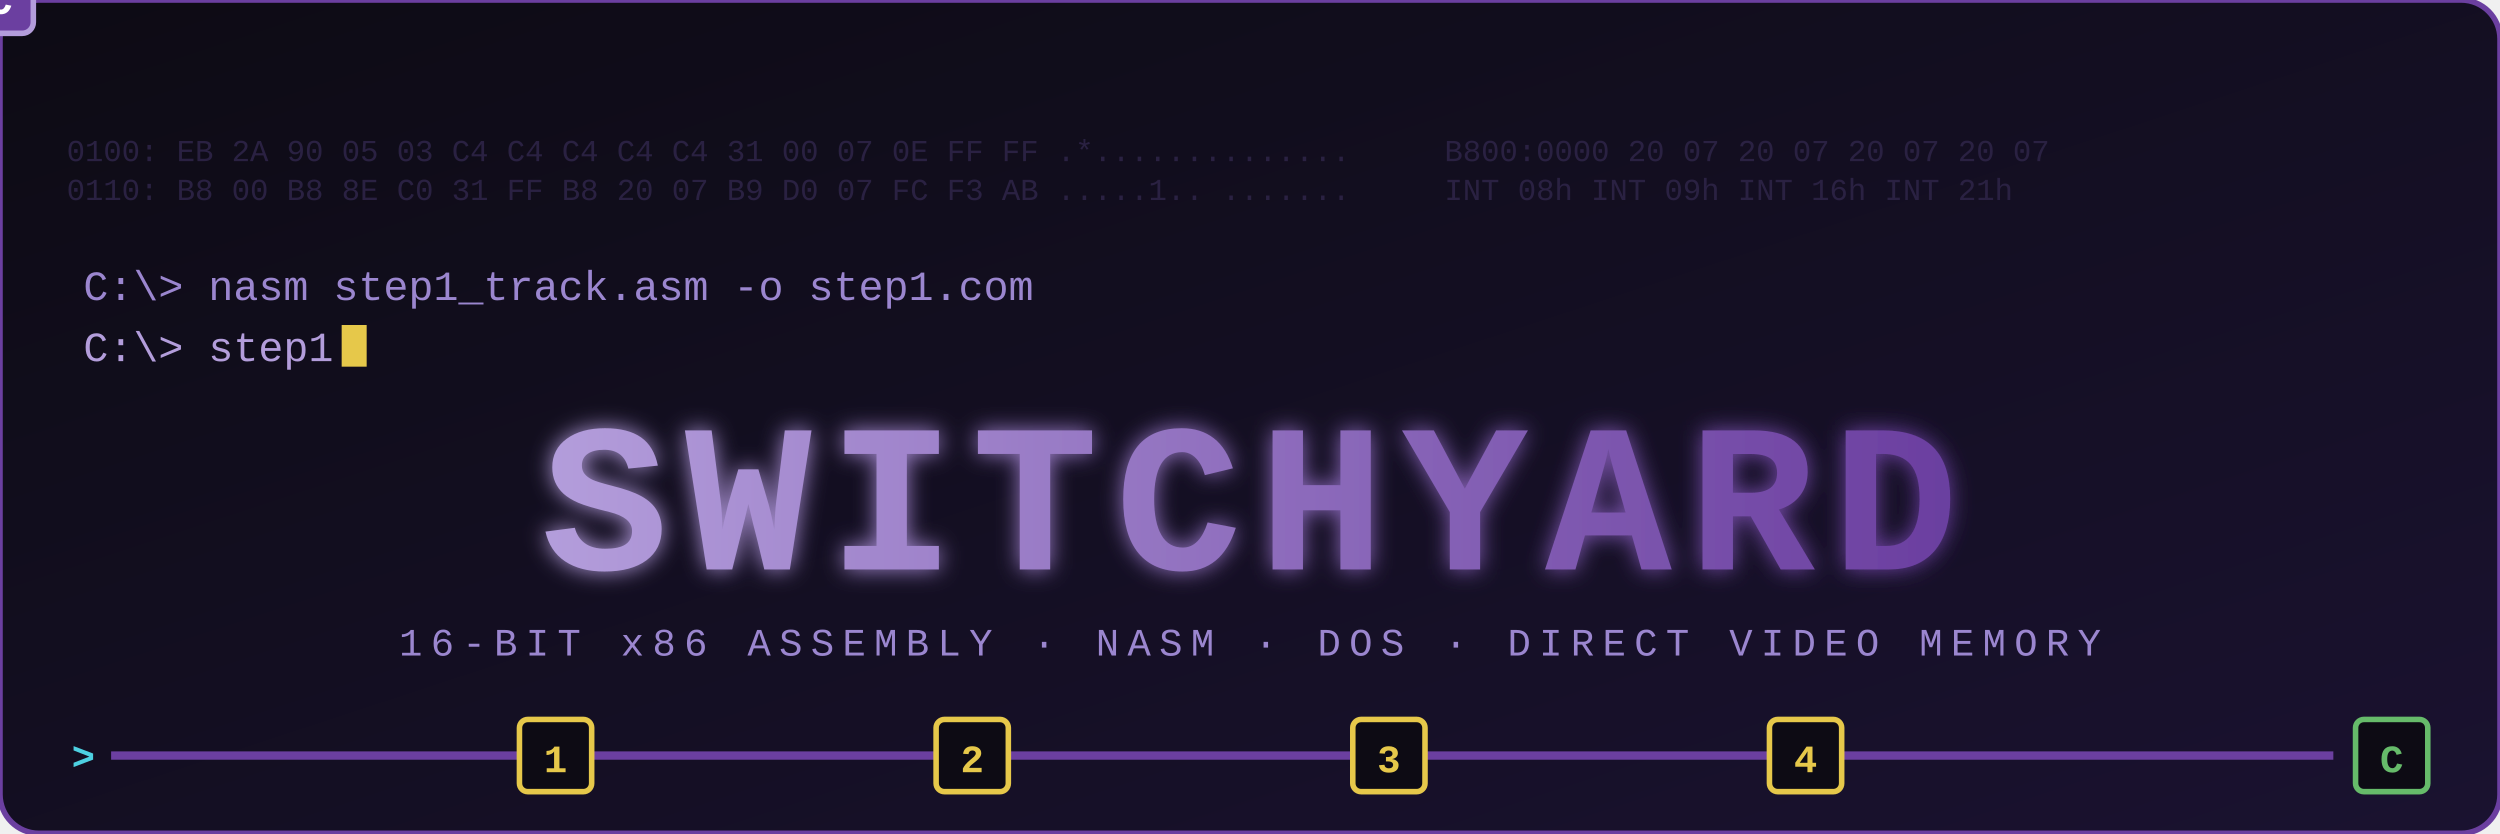
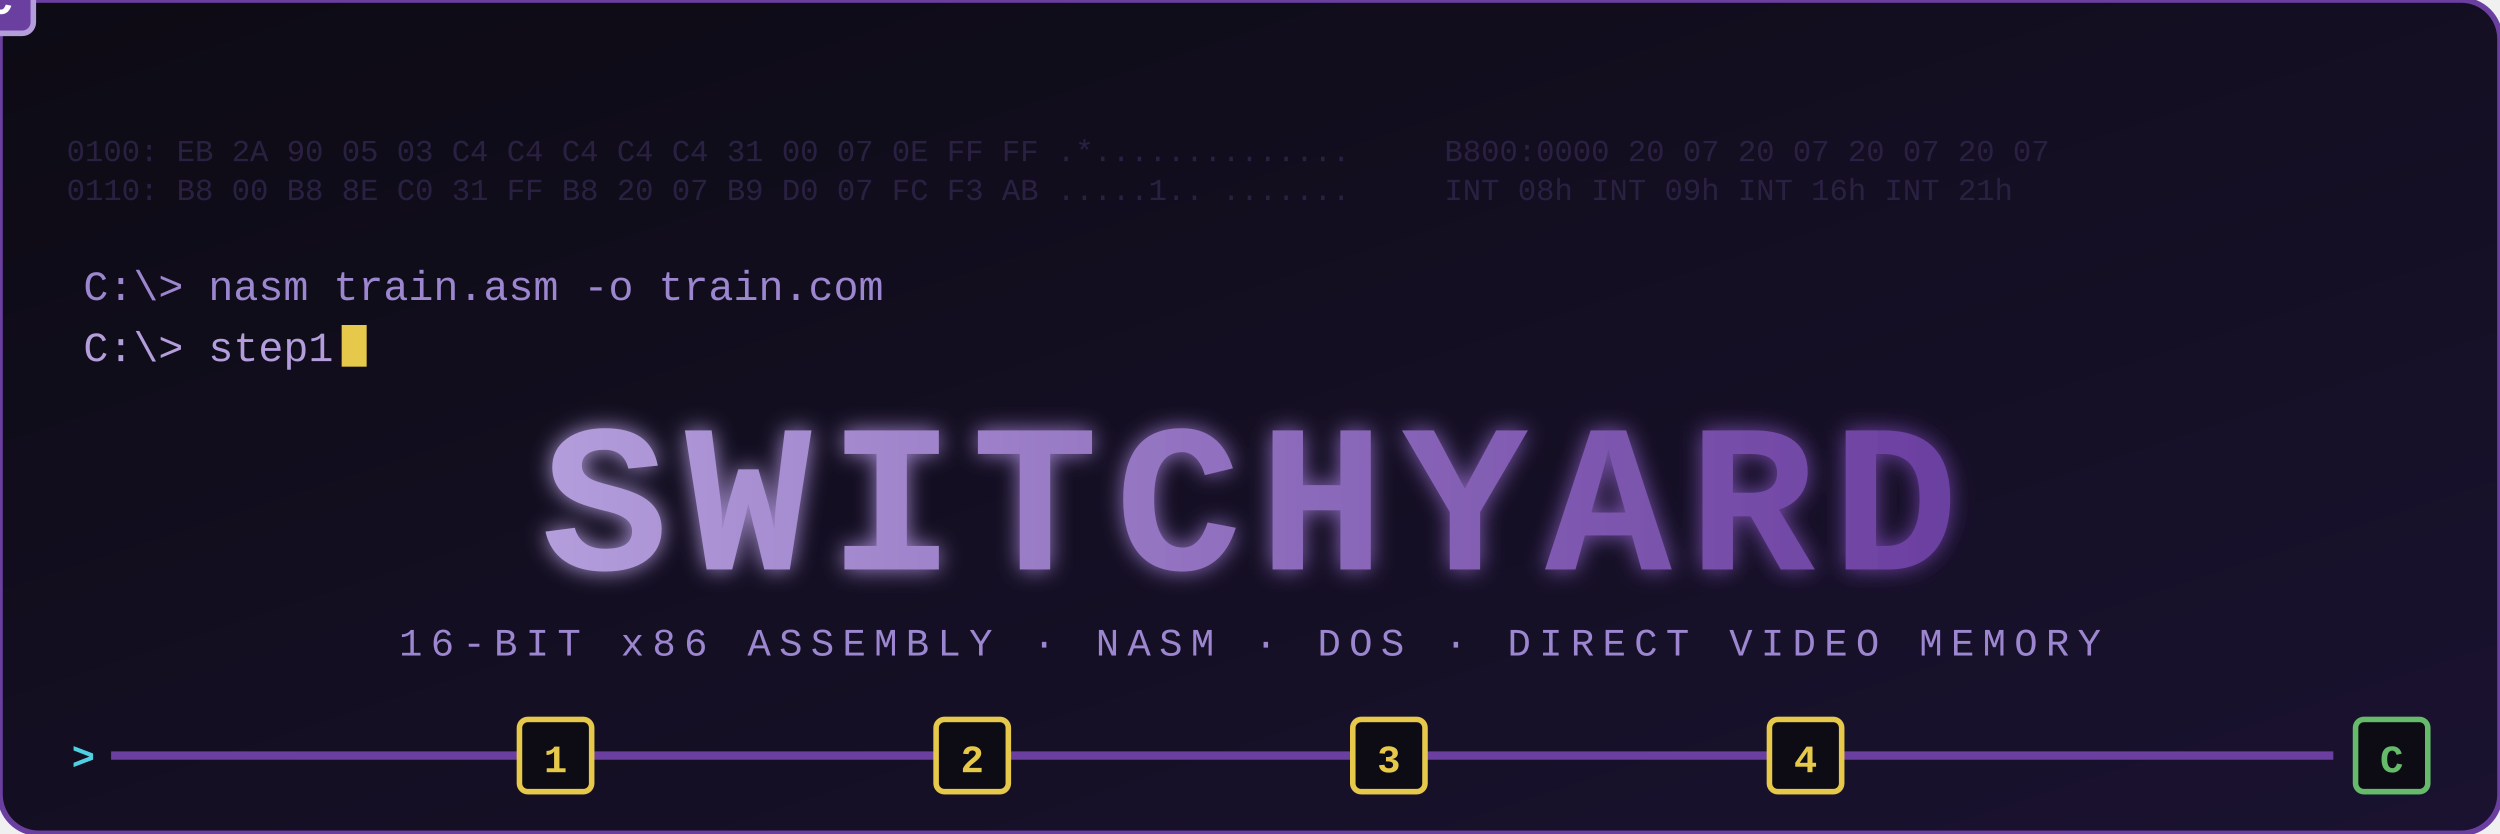
<svg xmlns="http://www.w3.org/2000/svg" viewBox="0 0 900 300" width="900" height="300" role="img" aria-label="SwitchYard animated assembly banner">
  <defs>
    <linearGradient id="bg" x1="0" y1="0" x2="1" y2="1">
      <stop offset="0" stop-color="#0d0b14" />
      <stop offset="1" stop-color="#1a1230" />
    </linearGradient>
    <linearGradient id="title" x1="0" y1="0" x2="1" y2="0">
      <stop offset="0" stop-color="#B39DDB" />
      <stop offset="1" stop-color="#6B3FA0" />
    </linearGradient>
    <filter id="glow" x="-20%" y="-50%" width="140%" height="200%">
      <feGaussianBlur stdDeviation="4" result="b" />
      <feMerge>
        <feMergeNode in="b" />
        <feMergeNode in="SourceGraphic" />
      </feMerge>
    </filter>
  </defs>
  <rect width="900" height="300" rx="14" fill="url(#bg)" stroke="#6B3FA0" stroke-width="2" />
  <g font-family="Courier New, Consolas, monospace" font-size="11" fill="#2a2142">
    <text x="24" y="58">0100: EB 2A 90 05 03 C4 C4 C4  C4 C4 31 00 07 0E FF FF  .*..............</text>
    <text x="24" y="72">0110: B8 00 B8 8E C0 31 FF B8  20 07 B9 D0 07 FC F3 AB  .....1.. .......</text>
    <text x="520" y="58">B800:0000  20 07 20 07 20 07 20 07</text>
    <text x="520" y="72">INT 08h  INT 09h  INT 16h  INT 21h</text>
  </g>
  <g font-family="Courier New, Consolas, monospace" font-size="15">
-     <text x="30" y="108" fill="#9B86CF">C:\&gt; nasm step1_track.asm -o step1.com</text>
+     <text x="30" y="108" fill="#9B86CF">C:\&gt; nasm train.asm -o train.com</text>
    <text x="30" y="130" fill="#B39DDB">C:\&gt; step1<tspan fill="#E6C84A"> </tspan>
    </text>
    <rect x="123" y="117" width="9" height="15" fill="#E6C84A">
      <animate attributeName="opacity" values="1;0" calcMode="discrete" dur="1s" repeatCount="indefinite" />
    </rect>
  </g>
  <text x="450" y="205" text-anchor="middle" font-family="Courier New, Consolas, monospace" font-size="76" font-weight="bold" letter-spacing="6" fill="url(#title)" filter="url(#glow)">SWITCHYARD</text>
  <text x="450" y="236" text-anchor="middle" font-family="Courier New, Consolas, monospace" font-size="14" letter-spacing="3" fill="#9B86CF">16-BIT x86 ASSEMBLY  ·  NASM  ·  DOS  ·  DIRECT VIDEO MEMORY</text>
  <g stroke="#6B3FA0" stroke-width="3" fill="none">
    <line x1="40" y1="272" x2="840" y2="272" />
  </g>
  <g font-family="Courier New, Consolas, monospace" font-size="14" font-weight="bold" text-anchor="middle">
    <text x="30" y="277" fill="#4DD0E1">&gt;</text>
    <g fill="#0d0b14" stroke="#E6C84A" stroke-width="2">
      <rect x="187" y="259" width="26" height="26" rx="3" />
      <rect x="337" y="259" width="26" height="26" rx="3" />
      <rect x="487" y="259" width="26" height="26" rx="3" />
      <rect x="637" y="259" width="26" height="26" rx="3" />
    </g>
    <g fill="#E6C84A">
      <text x="200" y="278">1</text>
      <text x="350" y="278">2</text>
      <text x="500" y="278">3</text>
      <text x="650" y="278">4</text>
    </g>
    <rect x="848" y="259" width="26" height="26" rx="3" fill="#0d0b14" stroke="#66BB6A" stroke-width="2" />
    <text x="861" y="278" fill="#66BB6A">C</text>
  </g>
  <g>
    <rect x="-12" y="-12" width="24" height="24" rx="4" fill="#6B3FA0" stroke="#B39DDB" stroke-width="2" />
    <text x="0" y="5" text-anchor="middle" font-family="Courier New, Consolas, monospace" font-size="15" font-weight="bold" fill="#ffffff">C</text>
    <animateMotion path="M60,272 H836" dur="7s" repeatCount="indefinite" />
  </g>
</svg>
